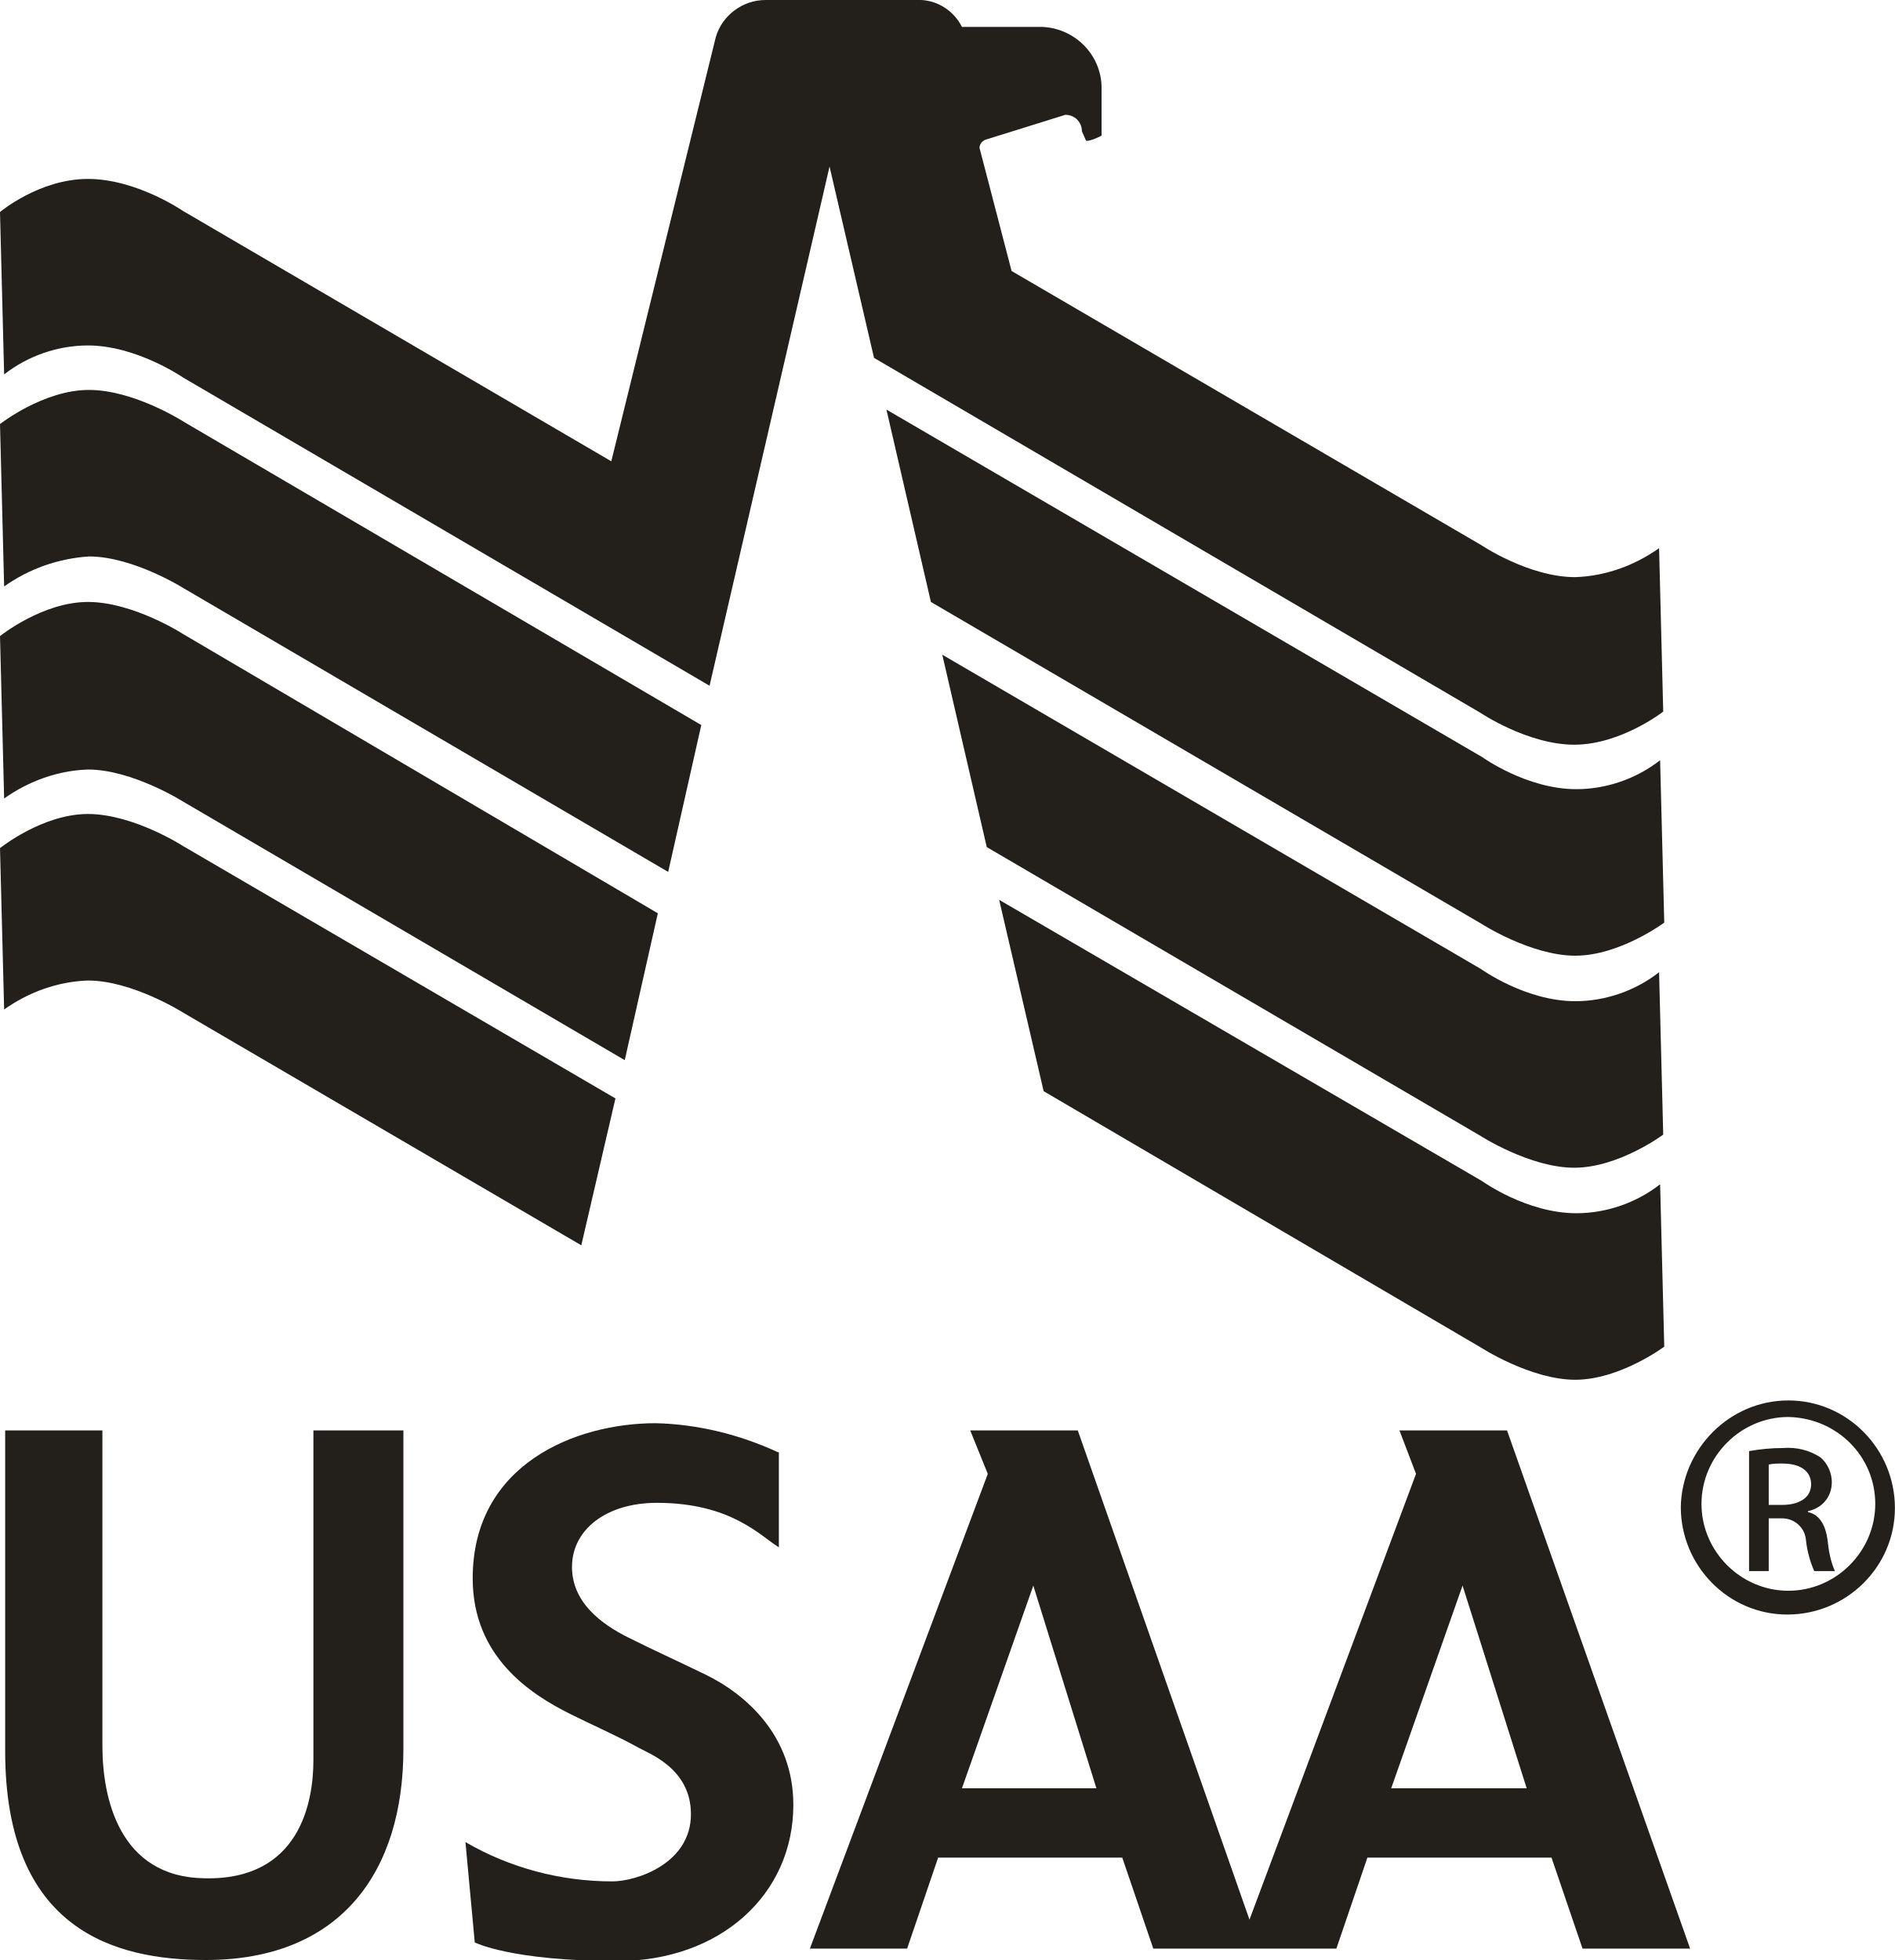
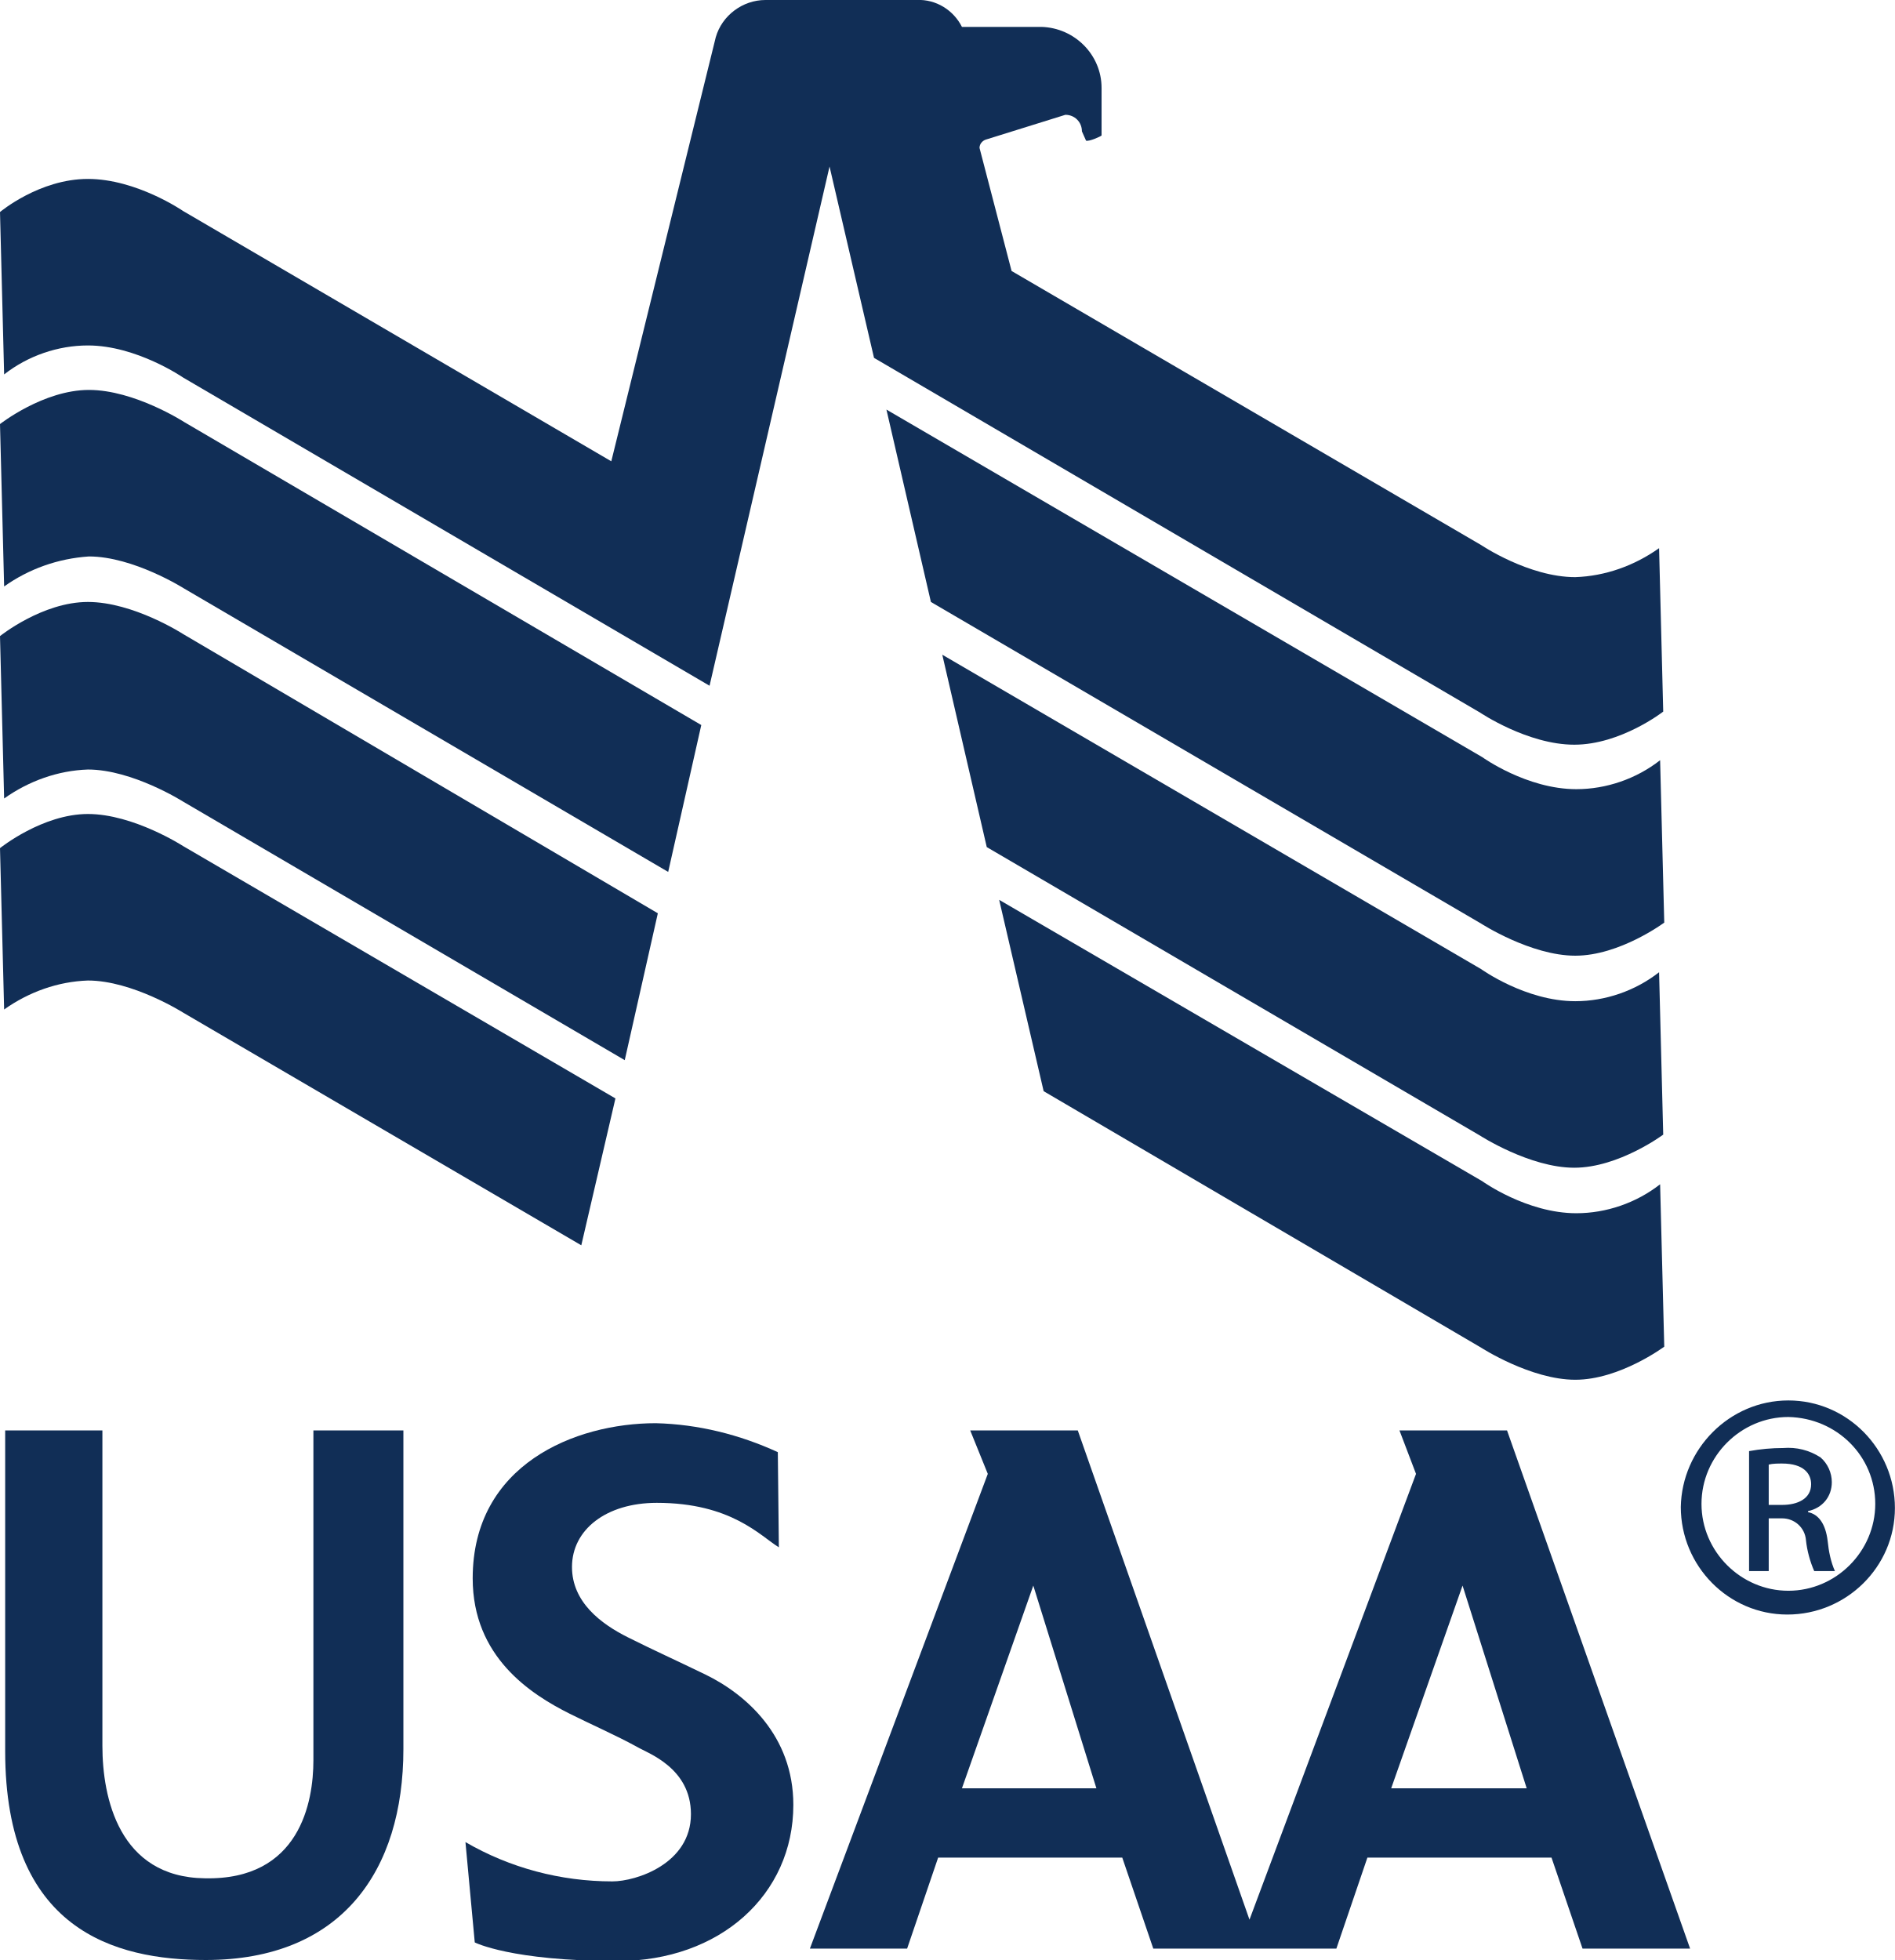
<svg xmlns="http://www.w3.org/2000/svg" version="1.1" id="Layer_1" x="0px" y="0px" viewBox="0 0 183.2 189.5" style="enable-background:new 0 0 183.2 189.5;" xml:space="preserve">
  <style type="text/css">
- 	.st0{fill:#231F1B;}
+ 	.st0{fill:#112E56;}
</style>
  <g>
    <g id="Layer_1-2">
-       <path class="st0" d="M0.5,138.3v31c0,17.3,10.6,20.2,19.4,20.2c13.1,0,19.1-8.6,19.1-20.4v-30.8h-8.7v31.9c0,4-1.3,11.6-10.5,11.4    c-8.3-0.1-9.9-7.8-9.9-12.8v-30.5H0.5z" />
-       <path class="st0" d="M75.2,140.4c-3.7-1.7-7.7-2.7-11.8-2.8c-7.8,0-17.7,4-17.7,15c0,7.6,5.6,11.2,9.4,13.1c2,1,4.5,2.1,6.5,3.2    c1,0.6,5.2,2,5.2,6.5c0,4.8-5.3,6.5-7.6,6.5c-5,0-9.9-1.3-14.2-3.8l0.9,9.7c0,0,3.5,1.8,13.8,1.8c9.9,0,17-6.4,17-15.1    c0-6.7-4.6-10.7-8.5-12.6c-3.1-1.5-4.9-2.3-7.5-3.6s-5.4-3.4-5.4-6.8c0-3.6,3.3-6.2,8.2-6.2c7.2,0,10,3.2,11.8,4.3V140.4z" />
-       <path class="st0" d="M134.5,172.9l6.9-19.6l6.2,19.6H134.5z M93,172.9l6.9-19.6l6.1,19.6H93z M145.7,138.3h-10.4l1.6,4.2    l-16.1,43.1l-16.6-47.3H93.8l1.7,4.2l-17.2,45.9h9.4l3-8.8h17.8l3,8.8h17.7l3-8.8h17.8l3,8.8h10.4L145.7,138.3z" />
+       <path class="st0" d="M0.5,138.3v31c0,17.3,10.6,20.2,19.4,20.2c13.1,0,19.1-8.6,19.1-20.4v-30.8h-8.7v31.9c0,4-1.3,11.6-10.5,11.4    c-8.3-0.1-9.9-7.8-9.9-12.8v-30.5L0.5,138.3L0.5,138.3z" />
+       <path class="st0" d="M75.2,140.4c-3.7-1.7-7.7-2.7-11.8-2.8c-7.8,0-17.7,4-17.7,15c0,7.6,5.6,11.2,9.4,13.1c2,1,4.5,2.1,6.5,3.2    c1,0.6,5.2,2,5.2,6.5c0,4.8-5.3,6.5-7.6,6.5c-5,0-9.9-1.3-14.2-3.8l0.9,9.7c0,0,3.5,1.8,13.8,1.8c9.9,0,17-6.4,17-15.1    c0-6.7-4.6-10.7-8.5-12.6c-3.1-1.5-4.9-2.3-7.5-3.6s-5.4-3.4-5.4-6.8c0-3.6,3.3-6.2,8.2-6.2c7.2,0,10,3.2,11.8,4.3L75.2,140.4    L75.2,140.4z" />
+       <path class="st0" d="M134.5,172.9l6.9-19.6l6.2,19.6H134.5z M93,172.9l6.9-19.6l6.1,19.6H93z M145.7,138.3h-10.4l1.6,4.2    l-16.1,43.1l-16.6-47.3H93.8l1.7,4.2l-17.2,45.9h9.4l3-8.8h17.8l3,8.8h17.7l3-8.8H150l3,8.8h10.4L145.7,138.3z" />
      <path class="st0" d="M0,82l0.4,15.6c2.4-1.7,5.2-2.7,8.1-2.8c4.3,0,9.2,3.1,9.2,3.1l38.5,22.5l3.3-14.2L17.7,81.8    c0,0-4.8-3.1-9.2-3.1S0,82,0,82" />
-       <path class="st0" d="M0,61.5l0.4,15.7c2.4-1.7,5.2-2.7,8.1-2.8c4.3,0,9.2,3.1,9.2,3.1l42.7,25l3.2-14.2L17.7,61.3    c0,0-4.8-3.1-9.2-3.1S0,61.5,0,61.5" />
+       <path class="st0" d="M0,61.5l0.4,15.7c2.4-1.7,5.2-2.7,8.1-2.8c4.3,0,9.2,3.1,9.2,3.1l42.7,25l3.2-14.2l-45.9-27    c0,0-4.8-3.1-9.2-3.1S0,61.5,0,61.5" />
      <path class="st0" d="M0,41l0.4,15.7C2.8,55,5.6,54,8.6,53.8c4.3,0,9.2,3.1,9.2,3.1l46.8,27.4l3.2-14.2l-50-29.3    c0,0-4.8-3.1-9.2-3.1S0,41,0,41" />
-       <path class="st0" d="M80.2,16.1l4.3,18.5l58.6,34.3c0,0,4.6,3.1,9.1,3.1s8.6-3.2,8.6-3.2L160.4,53c-2.4,1.7-5.2,2.7-8.1,2.8    c-4.5,0-9.1-3.1-9.1-3.1L97.8,26.2l-3.1-11.9c0-0.4,0.3-0.7,0.6-0.8l7.7-2.4c0.9,0,1.6,0.7,1.6,1.6c0,0,0,0,0,0l0.4,0.9    c0.3,0.1,1.4-0.4,1.5-0.5V8.5c0-3.2-2.6-5.8-5.8-5.9c0,0-0.1,0-0.1,0H93C92.2,1,90.5-0.1,88.6,0H74c-2.2,0-4.2,1.5-4.8,3.6    l-10.1,41L17.7,20.4c0,0-4.5-3.1-9.2-3.1S0,20.5,0,20.5l0.4,15.7c2.3-1.8,5.2-2.8,8.1-2.8c4.7,0,9.2,3.1,9.2,3.1l50.9,29.8    L80.2,16.1z" />
-       <path class="st0" d="M85.7,39.6l4.3,18.6l53.2,31.1c0,0,4.8,3.1,9.1,3.1s8.6-3.2,8.6-3.2l-0.4-15.7c-2.3,1.8-5.2,2.8-8.1,2.8    c-4.8,0-9.1-3.1-9.1-3.1L85.7,39.6z" />
+       <path class="st0" d="M80.2,16.1l4.3,18.5l58.6,34.3c0,0,4.6,3.1,9.1,3.1s8.6-3.2,8.6-3.2L160.4,53c-2.4,1.7-5.2,2.7-8.1,2.8    c-4.5,0-9.1-3.1-9.1-3.1L97.8,26.2l-3.1-11.9c0-0.4,0.3-0.7,0.6-0.8l7.7-2.4c0.9,0,1.6,0.7,1.6,1.6l0,0l0.4,0.9    c0.3,0.1,1.4-0.4,1.5-0.5V8.5c0-3.2-2.6-5.8-5.8-5.9h-0.1H93C92.2,1,90.5-0.1,88.6,0H74c-2.2,0-4.2,1.5-4.8,3.6l-10.1,41    L17.7,20.4c0,0-4.5-3.1-9.2-3.1S0,20.5,0,20.5l0.4,15.7c2.3-1.8,5.2-2.8,8.1-2.8c4.7,0,9.2,3.1,9.2,3.1l50.9,29.8L80.2,16.1z" />
+       <path class="st0" d="M85.7,39.6L90,58.2l53.2,31.1c0,0,4.8,3.1,9.1,3.1s8.6-3.2,8.6-3.2l-0.4-15.7c-2.3,1.8-5.2,2.8-8.1,2.8    c-4.8,0-9.1-3.1-9.1-3.1L85.7,39.6z" />
      <path class="st0" d="M91.1,63.3l4.3,18.6l47.7,27.9c0,0,4.8,3.1,9.1,3.1s8.6-3.2,8.6-3.2L160.4,94c-2.3,1.8-5.2,2.8-8.1,2.8    c-4.8,0-9.1-3.1-9.1-3.1L91.1,63.3z" />
      <path class="st0" d="M96.6,87l4.3,18.5l42.3,24.8c0,0,4.8,3.1,9.1,3.1s8.6-3.2,8.6-3.2l-0.4-15.7c-2.3,1.8-5.2,2.8-8.1,2.8    c-4.8,0-9.1-3.1-9.1-3.1L96.6,87z" />
-       <path class="st0" d="M172.9,135.4c5.7,0,10.3,4.7,10.3,10.4c0,5.7-4.7,10.3-10.4,10.3s-10.3-4.7-10.3-10.4    C162.6,140.1,167.2,135.4,172.9,135.4L172.9,135.4z M172.9,137c-4.6,0-8.4,3.8-8.4,8.4s3.8,8.4,8.4,8.4s8.4-3.8,8.4-8.4    C181.3,140.8,177.6,137.1,172.9,137L172.9,137z M171,151.9h-1.9v-11.6c1.1-0.2,2.2-0.3,3.3-0.3c1.3-0.1,2.5,0.2,3.6,0.9    c0.7,0.6,1.1,1.5,1.1,2.4c0,1.4-0.9,2.5-2.3,2.8v0.1c1,0.2,1.7,1.1,1.9,2.8c0.1,1,0.3,2,0.7,2.9h-2c-0.4-0.9-0.7-2-0.8-3    c-0.1-1.2-1.1-2.1-2.3-2.1c-0.1,0-0.2,0-0.2,0H171V151.9z M171,145.5h1.3c1.5,0,2.8-0.6,2.8-2c0-1-0.7-2-2.8-2    c-0.4,0-0.9,0-1.3,0.1V145.5z" />
+       <path class="st0" d="M172.9,135.4c5.7,0,10.3,4.7,10.3,10.4s-4.7,10.3-10.4,10.3s-10.3-4.7-10.3-10.4    C162.6,140.1,167.2,135.4,172.9,135.4L172.9,135.4z M172.9,137c-4.6,0-8.4,3.8-8.4,8.4s3.8,8.4,8.4,8.4s8.4-3.8,8.4-8.4    C181.3,140.8,177.6,137.1,172.9,137L172.9,137z M171,151.9h-1.9v-11.6c1.1-0.2,2.2-0.3,3.3-0.3c1.3-0.1,2.5,0.2,3.6,0.9    c0.7,0.6,1.1,1.5,1.1,2.4c0,1.4-0.9,2.5-2.3,2.8v0.1c1,0.2,1.7,1.1,1.9,2.8c0.1,1,0.3,2,0.7,2.9h-2c-0.4-0.9-0.7-2-0.8-3    c-0.1-1.2-1.1-2.1-2.3-2.1c-0.1,0-0.2,0-0.2,0H171V151.9z M171,145.5h1.3c1.5,0,2.8-0.6,2.8-2c0-1-0.7-2-2.8-2    c-0.4,0-0.9,0-1.3,0.1V145.5z" />
    </g>
  </g>
</svg>
